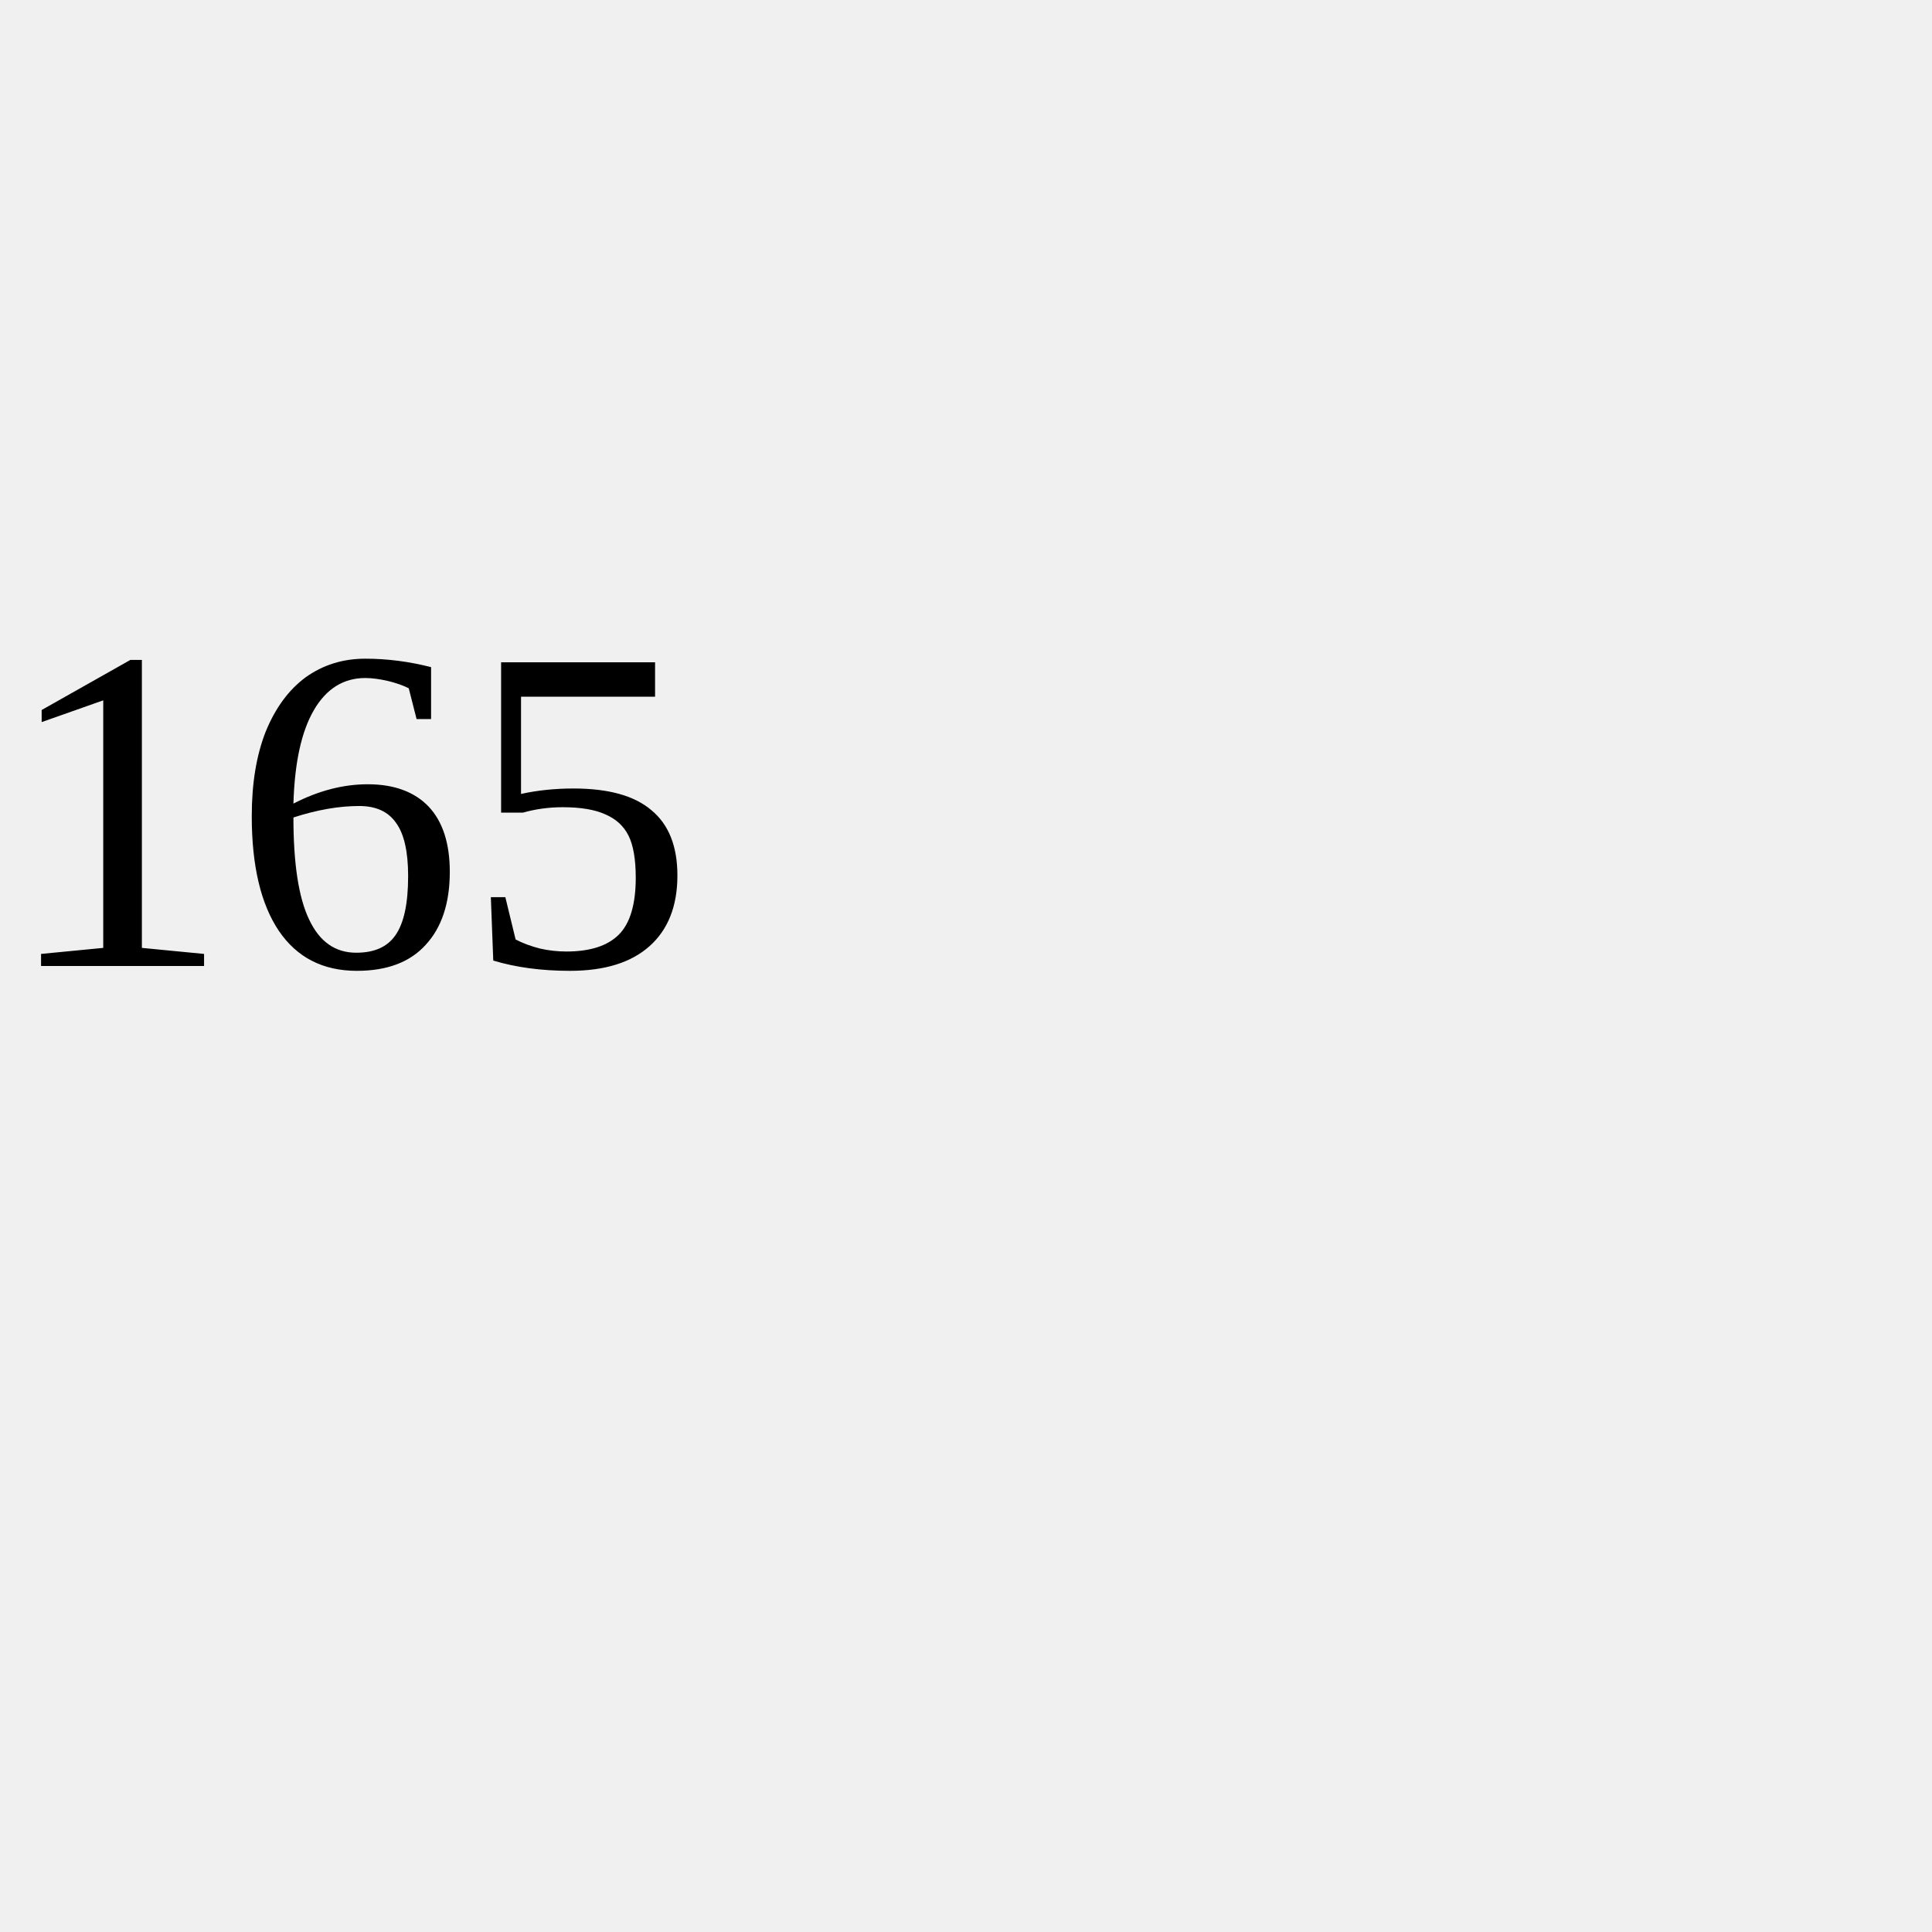
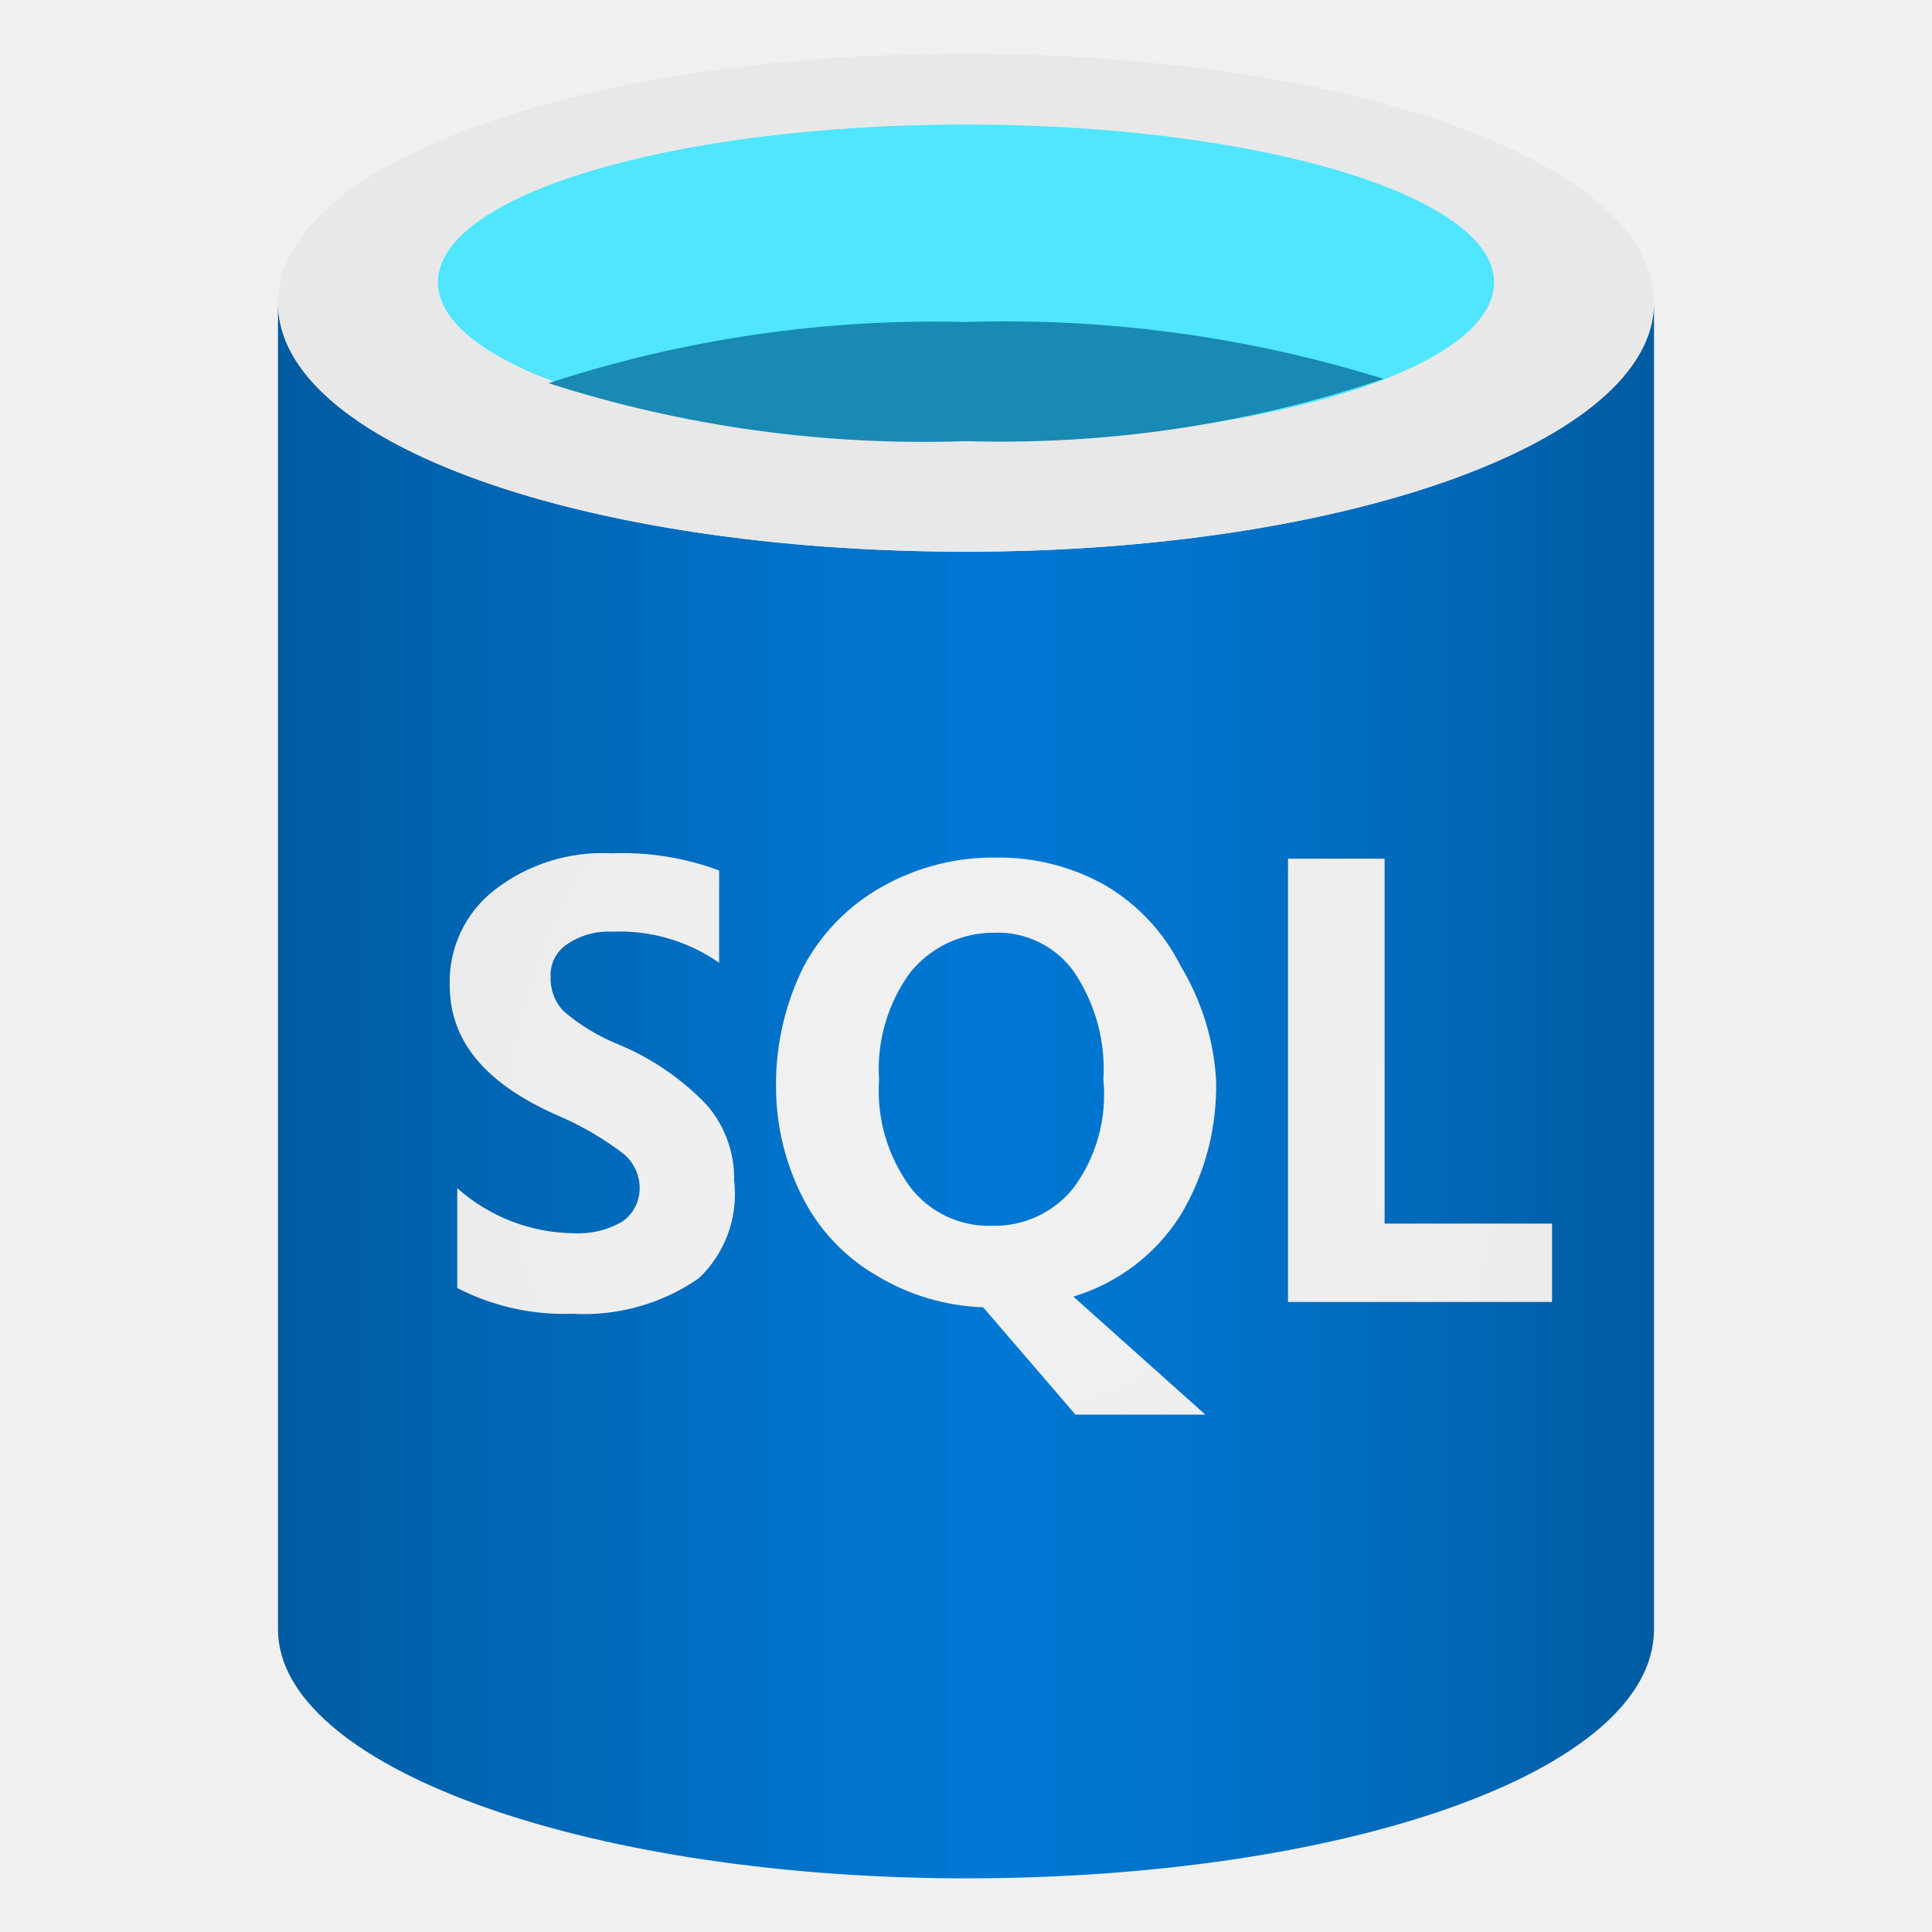
- <svg xmlns="http://www.w3.org/2000/svg" viewBox="0 0 50 50">
-   <text x="0" y="25" class="small">165</text>
+ <svg xmlns="http://www.w3.org/2000/svg" viewBox="0 0 18 18" class="msportalfx-svg-placeholder" role="presentation" focusable="false">
+   <g>
+     <defs>
+       <radialGradient id="1036f472-687f-4bda-ae53-4b754899b67d" cx="9.36" cy="10.57" r="7.07" gradientUnits="userSpaceOnUse">
+         <stop offset="0" stop-color="#f2f2f2" />
+         <stop offset=".58" stop-color="#eee" />
+         <stop offset="1" stop-color="#e6e6e6" />
+       </radialGradient>
+       <linearGradient id="e2ac9e88-fbec-4475-8976-a2221ed0edd8" x1="2.59" x2="15.41" y1="10.16" y2="10.16" gradientUnits="userSpaceOnUse">
+         <stop offset="0" stop-color="#005ba1" />
+         <stop offset=".07" stop-color="#0060a9" />
+         <stop offset=".36" stop-color="#0071c8" />
+         <stop offset=".52" stop-color="#0078d4" />
+         <stop offset=".64" stop-color="#0074cd" />
+         <stop offset=".82" stop-color="#006abb" />
+         <stop offset="1" stop-color="#005ba1" />
+       </linearGradient>
+     </defs>
+     <path fill="url(#e2ac9e88-fbec-4475-8976-a2221ed0edd8)" d="M9 5.14c-3.54 0-6.41-1-6.41-2.32v12.36c0 1.27 2.82 2.3 6.32 2.32H9c3.54 0 6.41-1 6.41-2.32V2.82c0 1.29-2.87 2.32-6.41 2.32z" />
+     <path fill="#e8e8e8" d="M15.41 2.82c0 1.29-2.87 2.32-6.41 2.32s-6.41-1-6.41-2.32S5.46.5 9 .5s6.41 1 6.41 2.32" />
+     <path fill="#50e6ff" d="M13.92 2.63c0 .82-2.21 1.48-4.92 1.48s-4.92-.66-4.92-1.48S6.29 1.16 9 1.16s4.92.66 4.92 1.47" />
+     <path fill="#198ab3" d="M9 3a11.55 11.55 0 0 0-3.89.57A11.42 11.42 0 0 0 9 4.11a11.15 11.15 0 0 0 3.89-.58A11.84 11.84 0 0 0 9 3z" />
+     <path fill="url(#1036f472-687f-4bda-ae53-4b754899b67d)" d="M12.9 11.4V8H12v4.13h2.46v-.73zM5.76 9.73a1.83 1.83 0 0 1-.51-.31.44.44 0 0 1-.12-.32.34.34 0 0 1 .15-.3.68.68 0 0 1 .42-.12 1.62 1.62 0 0 1 1 .29v-.86a2.58 2.58 0 0 0-1-.16 1.64 1.64 0 0 0-1.09.34 1.08 1.08 0 0 0-.42.89c0 .51.32.91 1 1.21a2.88 2.88 0 0 1 .62.36.42.42 0 0 1 .15.32.38.38 0 0 1-.16.31.81.81 0 0 1-.45.11 1.66 1.66 0 0 1-1.09-.42V12a2.17 2.17 0 0 0 1.07.24 1.88 1.88 0 0 0 1.18-.33 1.08 1.08 0 0 0 .33-.91 1.05 1.05 0 0 0-.25-.7 2.42 2.42 0 0 0-.83-.57zM11 11.32a2.34 2.34 0 0 0 .33-1.26A2.32 2.32 0 0 0 11 9a1.81 1.81 0 0 0-.7-.75 2 2 0 0 0-1-.26 2.11 2.11 0 0 0-1.08.27 1.86 1.86 0 0 0-.73.74 2.46 2.46 0 0 0-.26 1.14 2.26 2.26 0 0 0 .24 1 1.76 1.76 0 0 0 .69.74 2.06 2.06 0 0 0 1 .3l.86 1h1.21L10 12.08a1.79 1.79 0 0 0 1-.76zm-1-.25a.94.94 0 0 1-.76.35.92.92 0 0 1-.76-.36 1.52 1.52 0 0 1-.29-1 1.53 1.53 0 0 1 .29-1 1 1 0 0 1 .78-.37.87.87 0 0 1 .75.37 1.62 1.62 0 0 1 .27 1 1.46 1.46 0 0 1-.28 1.01z" />
+   </g>
  <style>.msportalfx-svg-c01{fill:#fff}.msportalfx-svg-c02{fill:#e5e5e5}.msportalfx-svg-c03{fill:#a0a1a2}.msportalfx-svg-c04{fill:#7a7a7a}.msportalfx-svg-c05{fill:#3e3e3e}.msportalfx-svg-c06{fill:#1e1e1e}.msportalfx-svg-c07{fill:#0f0f0f}.msportalfx-svg-c08{fill:#ba141a}.msportalfx-svg-c09{fill:#dd5900}.msportalfx-svg-c10{fill:#ff8c00}.msportalfx-svg-c11{fill:#fcd116}.msportalfx-svg-c12{fill:#fee087}.msportalfx-svg-c13{fill:#b8d432}.msportalfx-svg-c14,.msportalfx-svg-c32{fill:#57a300}.msportalfx-svg-c15{fill:#59b4d9}.msportalfx-svg-c16{fill:#3999c6}.msportalfx-svg-c17{fill:#804998}.msportalfx-svg-c18{fill:#ec008c}.msportalfx-svg-c19{fill:#0072c6}.msportalfx-svg-c20{fill:#68217a}.msportalfx-svg-c21{fill:#00188f}.msportalfx-svg-c22{fill:#e81123}.fxs-mode-light .msportalfx-svg-c22{fill:#a4262c}.msportalfx-svg-c23{fill:#cae3f3}.msportalfx-svg-c24{fill:#59aed3}.msportalfx-svg-c25{fill:#4c3b12}.msportalfx-svg-c26{fill:#be9555}.msportalfx-svg-c27{fill:#4f4d52}.msportalfx-svg-c28{fill:#ef6f59}.msportalfx-svg-c29{fill:#f7cb64}.msportalfx-svg-c30{fill:#fdd8db}.msportalfx-svg-c31{fill:#f6ffec}.msportalfx-svg-c33{fill:#8a2da5}.msportalfx-svg-c34{fill:#e00b1c}.msportalfx-svg-c35{fill:#015cda}.msportalfx-svg-c36{fill:#5db300}.msportalfx-svg-c97{fill:#ffb900}.msportalfx-svg-c98{fill:#00a4ef}.msportalfx-svg-c99{fill:#f25022}.msportalfx-inverted-theme .msportalfx-svg-c05,.fxs-theme-dark .msportalfx-svg-c05{fill:#777}.msportalfx-inverted-theme .msportalfx-svg-c07,.fxs-theme-dark .msportalfx-svg-c07{fill:#f2f2f2}.msportalfx-svg-palette-white{fill:#fff}.msportalfx-svg-palette-blue{fill:#015cda}.msportalfx-svg-palette-black{fill:#1e1e1e}.msportalfx-svg-palette-green{fill:#57a300}.msportalfx-svg-palette-gray{fill:#a0a1a2}.msportalfx-svg-palette-inherit{fill:inherit}.msportalfx-svg-badge{position:absolute;left:0;bottom:0;min-height:10px;min-width:10px}.fxc-menu-icon&gt;.msportalfx-svg-badge{left:-2px;bottom:-2px;min-height:8px;min-width:8px}.msportalfx-svg-disabled{filter:grayscale(100%)}.msportalfx-svg-loading-square{animation:ProgressFlagAnimation 1.45s infinite ease-in-out;transform-origin:50%}.msportalfx-svg-loading-square:nth-child(1){animation-delay:0s}.msportalfx-svg-loading-square:nth-child(2){animation-delay:.2s}.msportalfx-svg-loading-square:nth-child(3){animation-delay:.4s}@keyframes ProgressFlagAnimation{0%{transform:scale(1);opacity:.3}36.1%{transform:scale(1.06);opacity:1}50%{transform:scale(1.06);opacity:1}86.1%{transform:scale(1);opacity:.3}}.msportalfx-svg-flip-horizontal&gt;svg,svg.msportalfx-svg-flip-horizontal{transform:scaleX(-1)}.msportalfx-svg-fabric-rotate360{animation:ImageRotation 1.3s cubic-bezier(.53,.21,.29,.67) infinite}@keyframes ImageRotation{0%{transform:rotate(-45deg)}100%{transform:rotate(315deg)}}.fxs-svg-number .msportalfx-font-bold{font-size:10px;fill:#0065ad}.fxs-svg-number .fxs-svg-circle{stroke-width:0%;fill:#0078d4}.fxs-svg-number .fxs-svg-text{fill:#fff;font-size:10px}.fxs-svg-number.msportalfx-svg-disabled{filter:grayscale(0%)}.fxs-svg-number.msportalfx-svg-disabled .fxs-svg-circle{fill:#fff;stroke-width:1px;stroke:#949494}.fxs-svg-number.msportalfx-svg-disabled .fxs-svg-text{fill:#949494}.fxs-theme-dark .fxs-svg-number .fxs-svg-text{fill:#0f0f0f}.fxs-theme-dark .fxs-svg-number .fxs-svg-circle{stroke-width:0%;fill:#0078d4}.fxs-theme-dark .fxs-svg-number.msportalfx-svg-disabled .fxs-svg-circle{fill:#0f0f0f;stroke-width:1px;stroke:#949494}.fxs-theme-dark .fxs-svg-number.msportalfx-svg-disabled .fxs-svg-text{fill:#949494}</style>
</svg>
